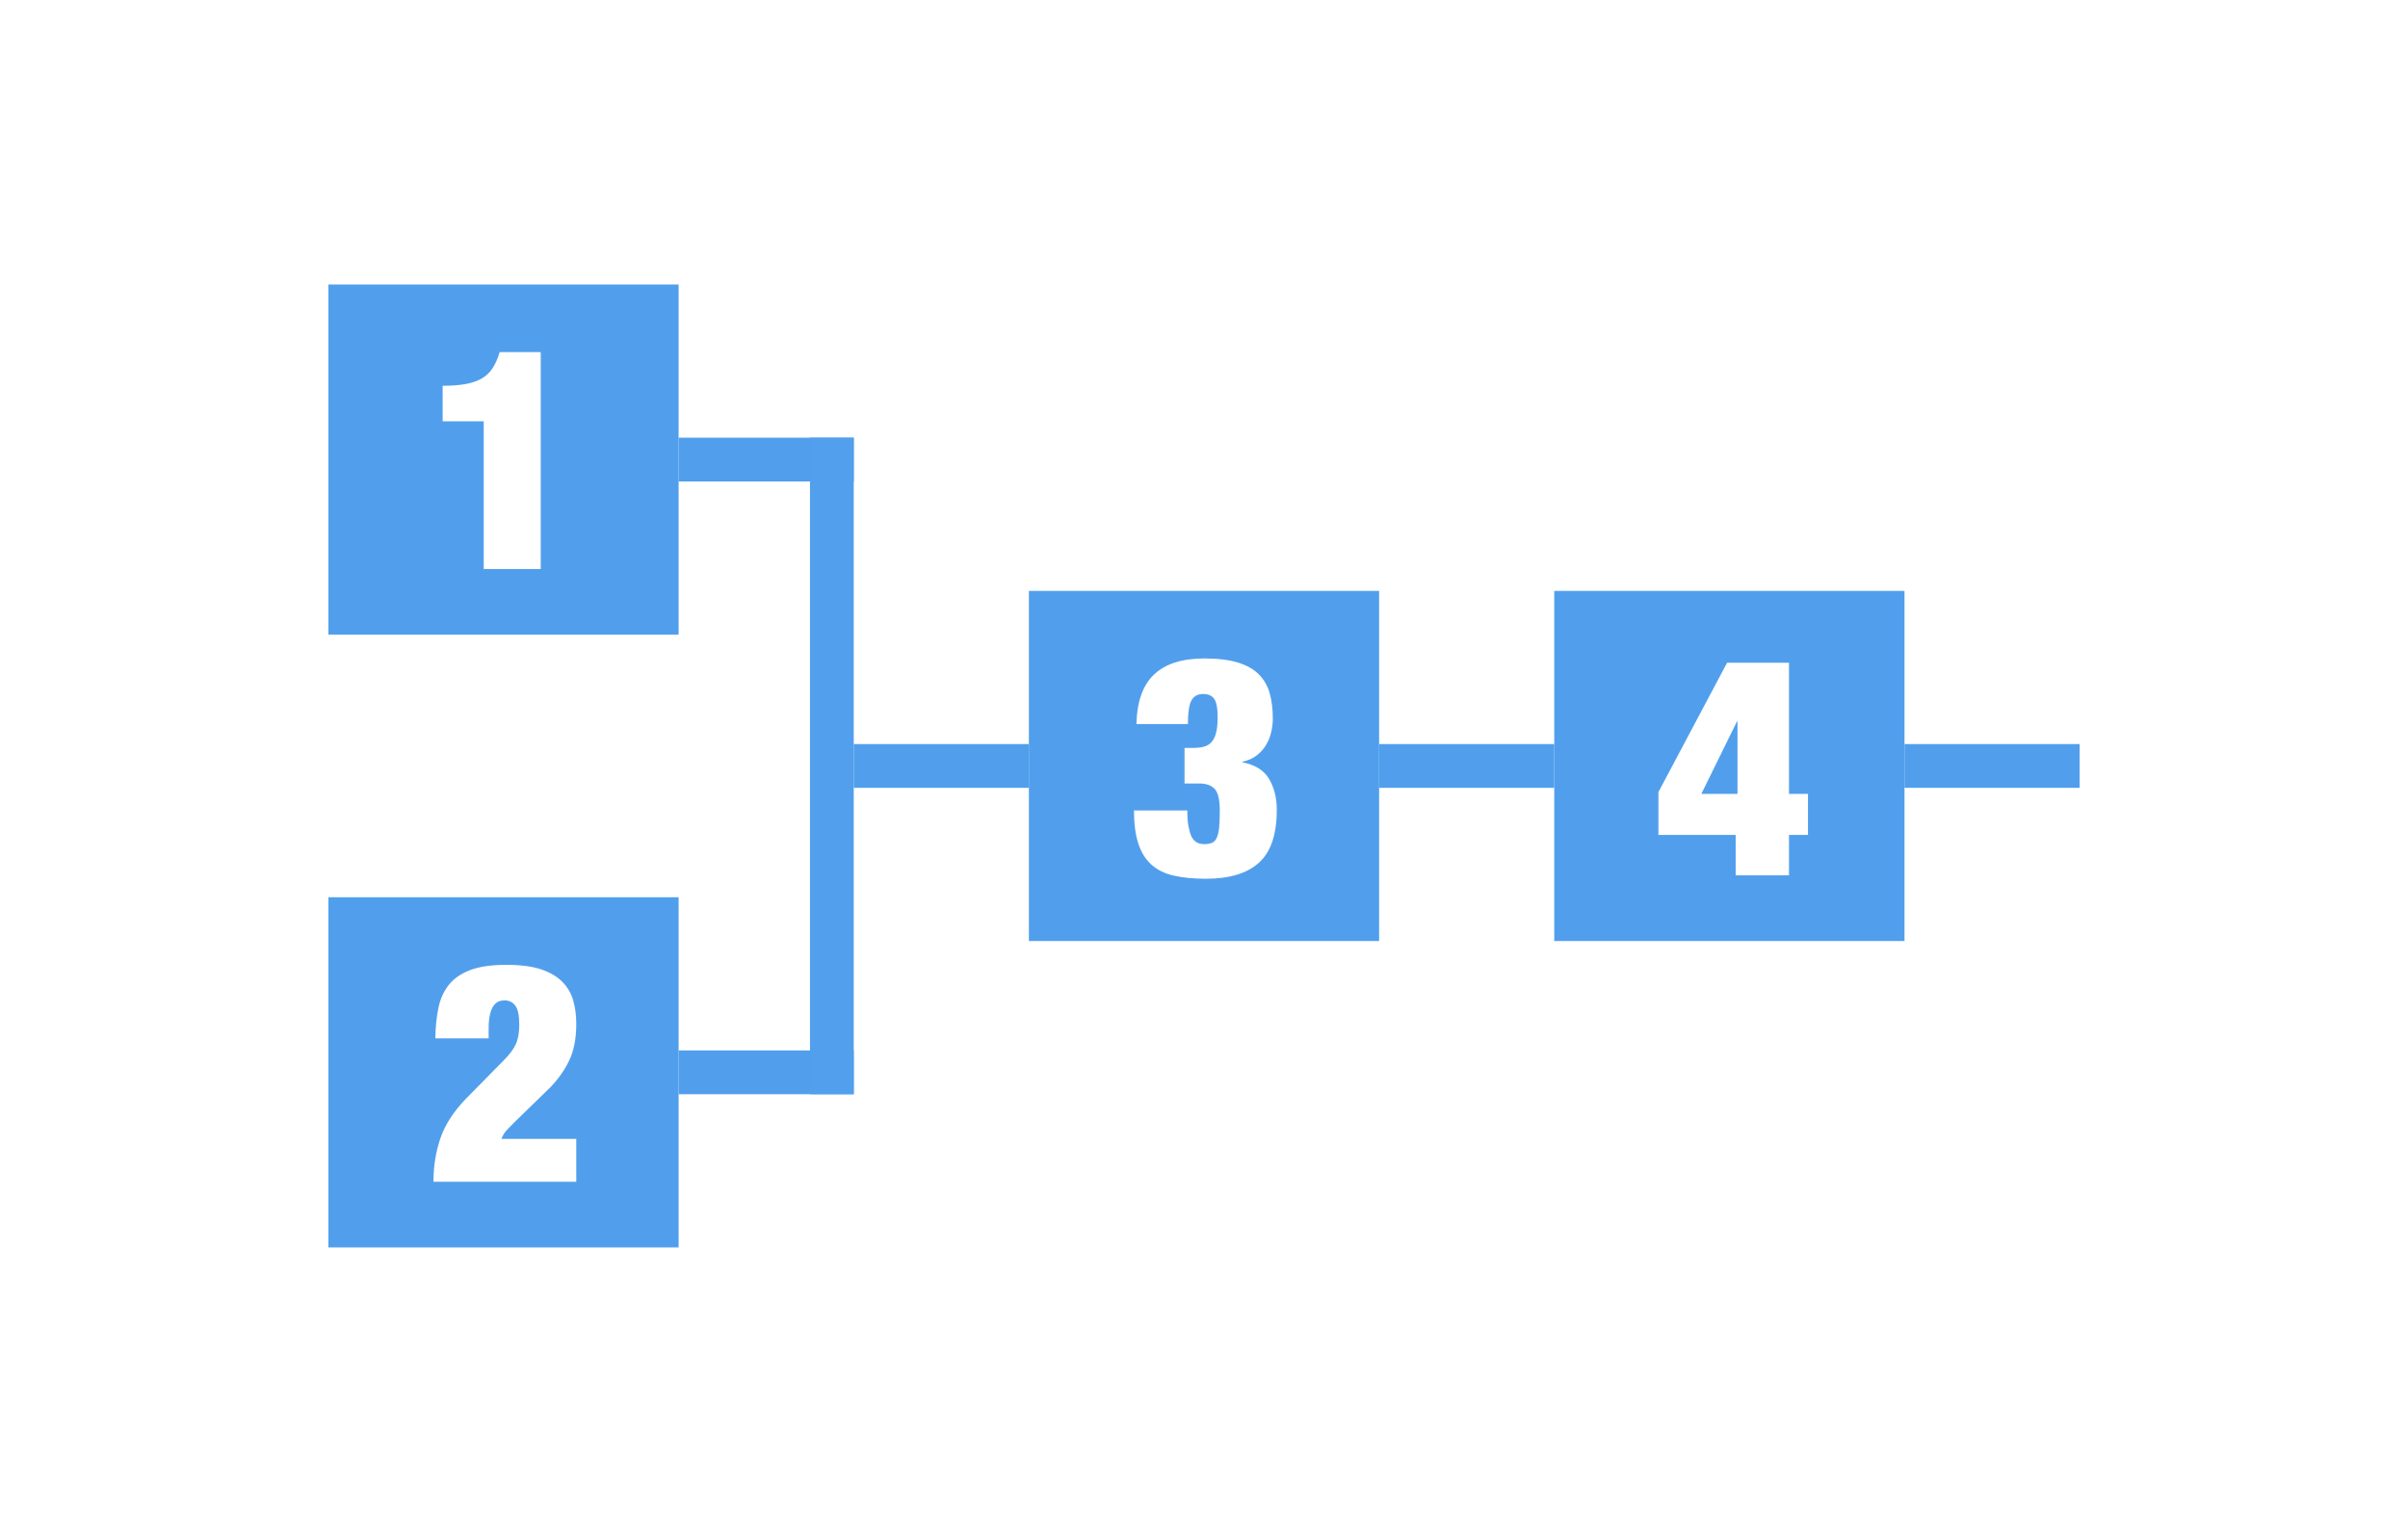
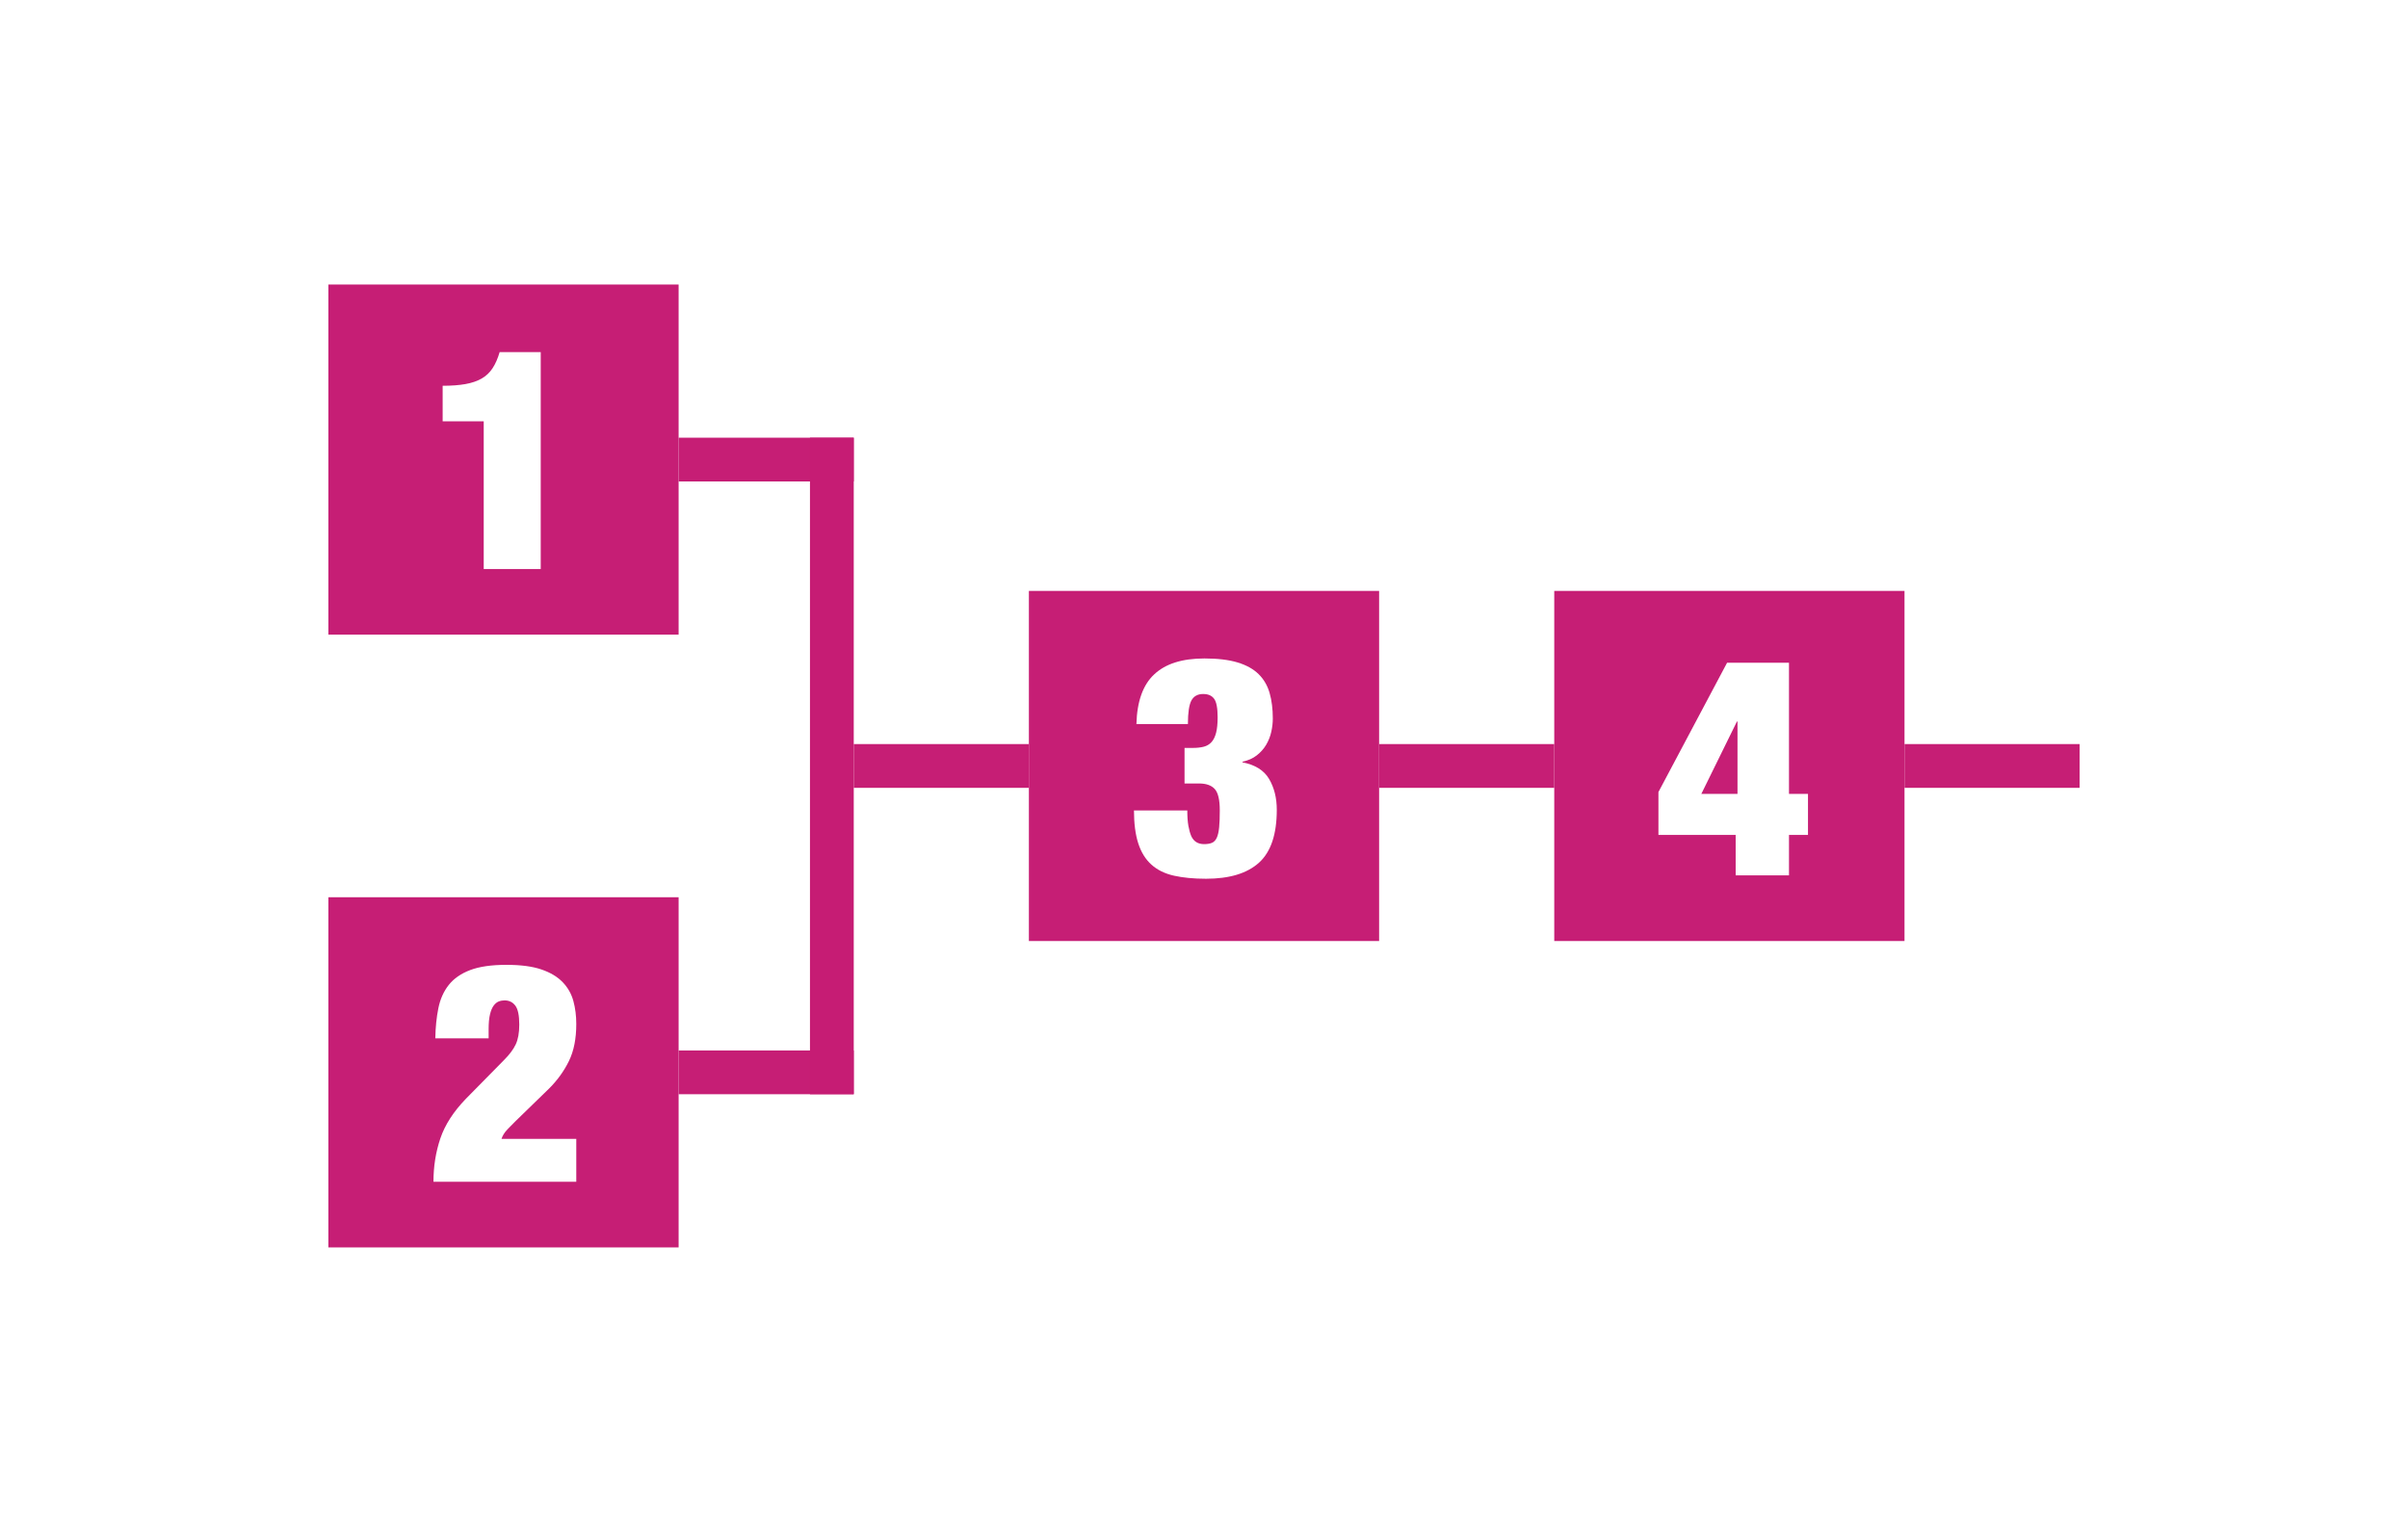
<svg xmlns="http://www.w3.org/2000/svg" width="110px" height="70px" viewBox="0 0 110 70" version="1.1">
  <g id="Algorithm/1" stroke="none" stroke-width="1" fill="none" fill-rule="evenodd">
    <g id="1" transform="translate(15, 13)">
-       <g id="Operators/Operator1" fill="#509EEC" opacity="0.99">
+       <g id="Operators/Operator1" fill="#C61C74" opacity="0.99">
        <g id="Operator1">
          <path d="M16,0 L16,16 L0,16 L0,0 L16,0 Z M9.701,3.088 L7.825,3.088 C7.741,3.377 7.634,3.622 7.503,3.823 C7.372,4.024 7.204,4.182 6.999,4.299 C6.794,4.416 6.546,4.5 6.257,4.551 C5.968,4.602 5.622,4.628 5.221,4.628 L5.221,4.628 L5.221,6.252 L7.097,6.252 L7.097,13 L9.701,13 L9.701,3.088 Z" id="Combined-Shape" />
        </g>
      </g>
-       <g id="Operators/Operator2" transform="translate(0, 28)" fill="#509EEC" opacity="0.99">
+       <g id="Operators/Operator2" transform="translate(0, 28)" fill="#C61C74" opacity="0.99">
        <g id="Operator2">
          <path d="M16,0 L16,16 L0,16 L0,0 L16,0 Z M8.133,3.088 C7.452,3.088 6.901,3.167 6.481,3.326 C6.061,3.485 5.734,3.711 5.501,4.005 C5.268,4.299 5.109,4.654 5.025,5.069 C4.941,5.484 4.894,5.944 4.885,6.448 L4.885,6.448 L7.321,6.448 L7.321,6.028 C7.321,5.748 7.342,5.522 7.384,5.349 C7.426,5.176 7.482,5.043 7.552,4.95 C7.622,4.857 7.699,4.794 7.783,4.761 C7.867,4.728 7.956,4.712 8.049,4.712 C8.254,4.712 8.418,4.791 8.539,4.95 C8.66,5.109 8.721,5.398 8.721,5.818 C8.721,6.191 8.667,6.492 8.56,6.721 C8.453,6.95 8.273,7.19 8.021,7.442 L8.021,7.442 L6.285,9.206 C5.716,9.794 5.326,10.398 5.116,11.019 C4.906,11.64 4.801,12.3 4.801,13 L4.801,13 L11.325,13 L11.325,11.04 L7.909,11.04 C7.956,10.891 8.047,10.746 8.182,10.606 C8.227,10.559 8.271,10.514 8.313,10.471 L8.313,10.471 L8.553,10.228 L10.093,8.73 C10.466,8.357 10.765,7.941 10.989,7.484 C11.213,7.027 11.325,6.462 11.325,5.79 C11.325,5.417 11.281,5.067 11.192,4.74 C11.103,4.413 10.94,4.126 10.702,3.879 C10.464,3.632 10.14,3.438 9.729,3.298 C9.318,3.158 8.786,3.088 8.133,3.088 Z" id="Combined-Shape" />
        </g>
      </g>
-       <g id="Group" transform="translate(16, 7.5)" stroke-width="2">
-         <g id="Operators/Line/Horizontal" opacity="0.99" stroke="#509EEC">
+       <g id="Group" transform="translate(16, 7.5)" stroke="#C61C74" stroke-width="2">
+         <g id="Operators/Line/Horizontal" opacity="0.99">
          <path d="M0,0.5 L8,0.5" id="path4944-9" />
        </g>
-         <g id="Operators/Line/Horizontal" transform="translate(0, 28)" opacity="0.99" stroke="#509EEC">
+         <g id="Operators/Line/Horizontal" transform="translate(0, 28)" opacity="0.99">
          <path d="M0,0.5 L8,0.5" id="path4944-9" />
        </g>
-         <g id="Operators/Line/Vertical2" transform="translate(6.5, 0.5)" stroke="#529FED" stroke-linecap="square">
+         <g id="Operators/Line/Vertical2" transform="translate(6.5, 0.5)" stroke-linecap="square">
          <path d="M0.5,0 L0.5,28" id="Line" />
        </g>
-         <g id="Operators/Line/Horizontal" transform="translate(8, 14)" opacity="0.99" stroke="#509EEC">
+         <g id="Operators/Line/Horizontal" transform="translate(8, 14)" opacity="0.99">
          <path d="M0,0.5 L8,0.5" id="path4944-9" />
        </g>
      </g>
-       <g id="Operators/Operator3" transform="translate(32, 14)" fill="#509EEC" opacity="0.99">
+       <g id="Operators/Operator3" transform="translate(32, 14)" fill="#C61C74" opacity="0.99">
        <g id="Operator3">
          <path d="M16,0 L16,16 L0,16 L0,0 L16,0 Z M8.021,3.088 C7.004,3.088 6.238,3.331 5.725,3.816 C5.212,4.292 4.941,5.048 4.913,6.084 L4.913,6.084 L7.265,6.084 C7.265,5.561 7.319,5.202 7.426,5.006 C7.533,4.81 7.713,4.712 7.965,4.712 C8.189,4.712 8.355,4.784 8.462,4.929 C8.569,5.074 8.623,5.356 8.623,5.776 C8.623,6.065 8.6,6.301 8.553,6.483 C8.506,6.665 8.436,6.807 8.343,6.91 C8.25,7.013 8.133,7.083 7.993,7.12 C7.853,7.157 7.685,7.176 7.489,7.176 L7.489,7.176 L7.111,7.176 L7.111,8.8 L7.769,8.8 C8.096,8.8 8.336,8.884 8.49,9.052 C8.644,9.22 8.721,9.547 8.721,10.032 C8.721,10.34 8.712,10.594 8.693,10.795 C8.674,10.996 8.639,11.154 8.588,11.271 C8.537,11.388 8.464,11.467 8.371,11.509 C8.278,11.551 8.156,11.572 8.007,11.572 C7.727,11.572 7.531,11.451 7.419,11.208 C7.363,11.077 7.319,10.919 7.286,10.732 C7.253,10.545 7.237,10.312 7.237,10.032 L7.237,10.032 L4.801,10.032 C4.801,10.629 4.866,11.131 4.997,11.537 C5.128,11.943 5.328,12.267 5.599,12.51 C5.87,12.753 6.213,12.921 6.628,13.014 C7.043,13.107 7.531,13.154 8.091,13.154 C9.164,13.154 9.972,12.909 10.513,12.419 C11.054,11.929 11.325,11.124 11.325,10.004 C11.325,9.463 11.208,8.994 10.975,8.597 C10.742,8.2 10.336,7.946 9.757,7.834 L9.757,7.834 L9.757,7.806 C10.018,7.75 10.238,7.652 10.415,7.512 C10.592,7.372 10.735,7.211 10.842,7.029 C10.949,6.847 11.026,6.651 11.073,6.441 C11.12,6.231 11.143,6.028 11.143,5.832 C11.143,5.393 11.094,5.004 10.996,4.663 C10.898,4.322 10.73,4.035 10.492,3.802 C10.254,3.569 9.934,3.391 9.533,3.27 C9.132,3.149 8.628,3.088 8.021,3.088 Z" id="Combined-Shape" />
        </g>
      </g>
-       <g id="Operators/Line/Horizontal" transform="translate(48, 21.5)" opacity="0.99" stroke="#509EEC" stroke-width="2">
+       <g id="Operators/Line/Horizontal" transform="translate(48, 21.5)" opacity="0.99" stroke="#C61C74" stroke-width="2">
        <path d="M0,0.5 L8,0.5" id="path4944-9" />
      </g>
-       <g id="Operators/Operator4" transform="translate(56, 14)" fill="#509EEC" opacity="0.99">
+       <g id="Operators/Operator4" transform="translate(56, 14)" fill="#C61C74" opacity="0.99">
        <g id="Operator4">
          <path d="M16,0 L16,16 L0,16 L0,0 L16,0 Z M10.723,3.284 L7.895,3.284 L4.759,9.192 L4.759,11.152 L8.287,11.152 L8.287,13 L10.723,13 L10.723,11.152 L11.591,11.152 L11.591,9.276 L10.723,9.276 L10.723,3.284 Z M8.371,5.972 L8.371,9.276 L6.719,9.276 L8.343,5.972 L8.371,5.972 Z" id="Combined-Shape" />
        </g>
      </g>
-       <g id="Operators/Line/Horizontal" transform="translate(72, 21.5)" opacity="0.99" stroke="#509EEC" stroke-width="2">
+       <g id="Operators/Line/Horizontal" transform="translate(72, 21.5)" opacity="0.99" stroke="#C61C74" stroke-width="2">
        <path d="M0,0.5 L8,0.5" id="path4944-9" />
      </g>
    </g>
  </g>
</svg>
